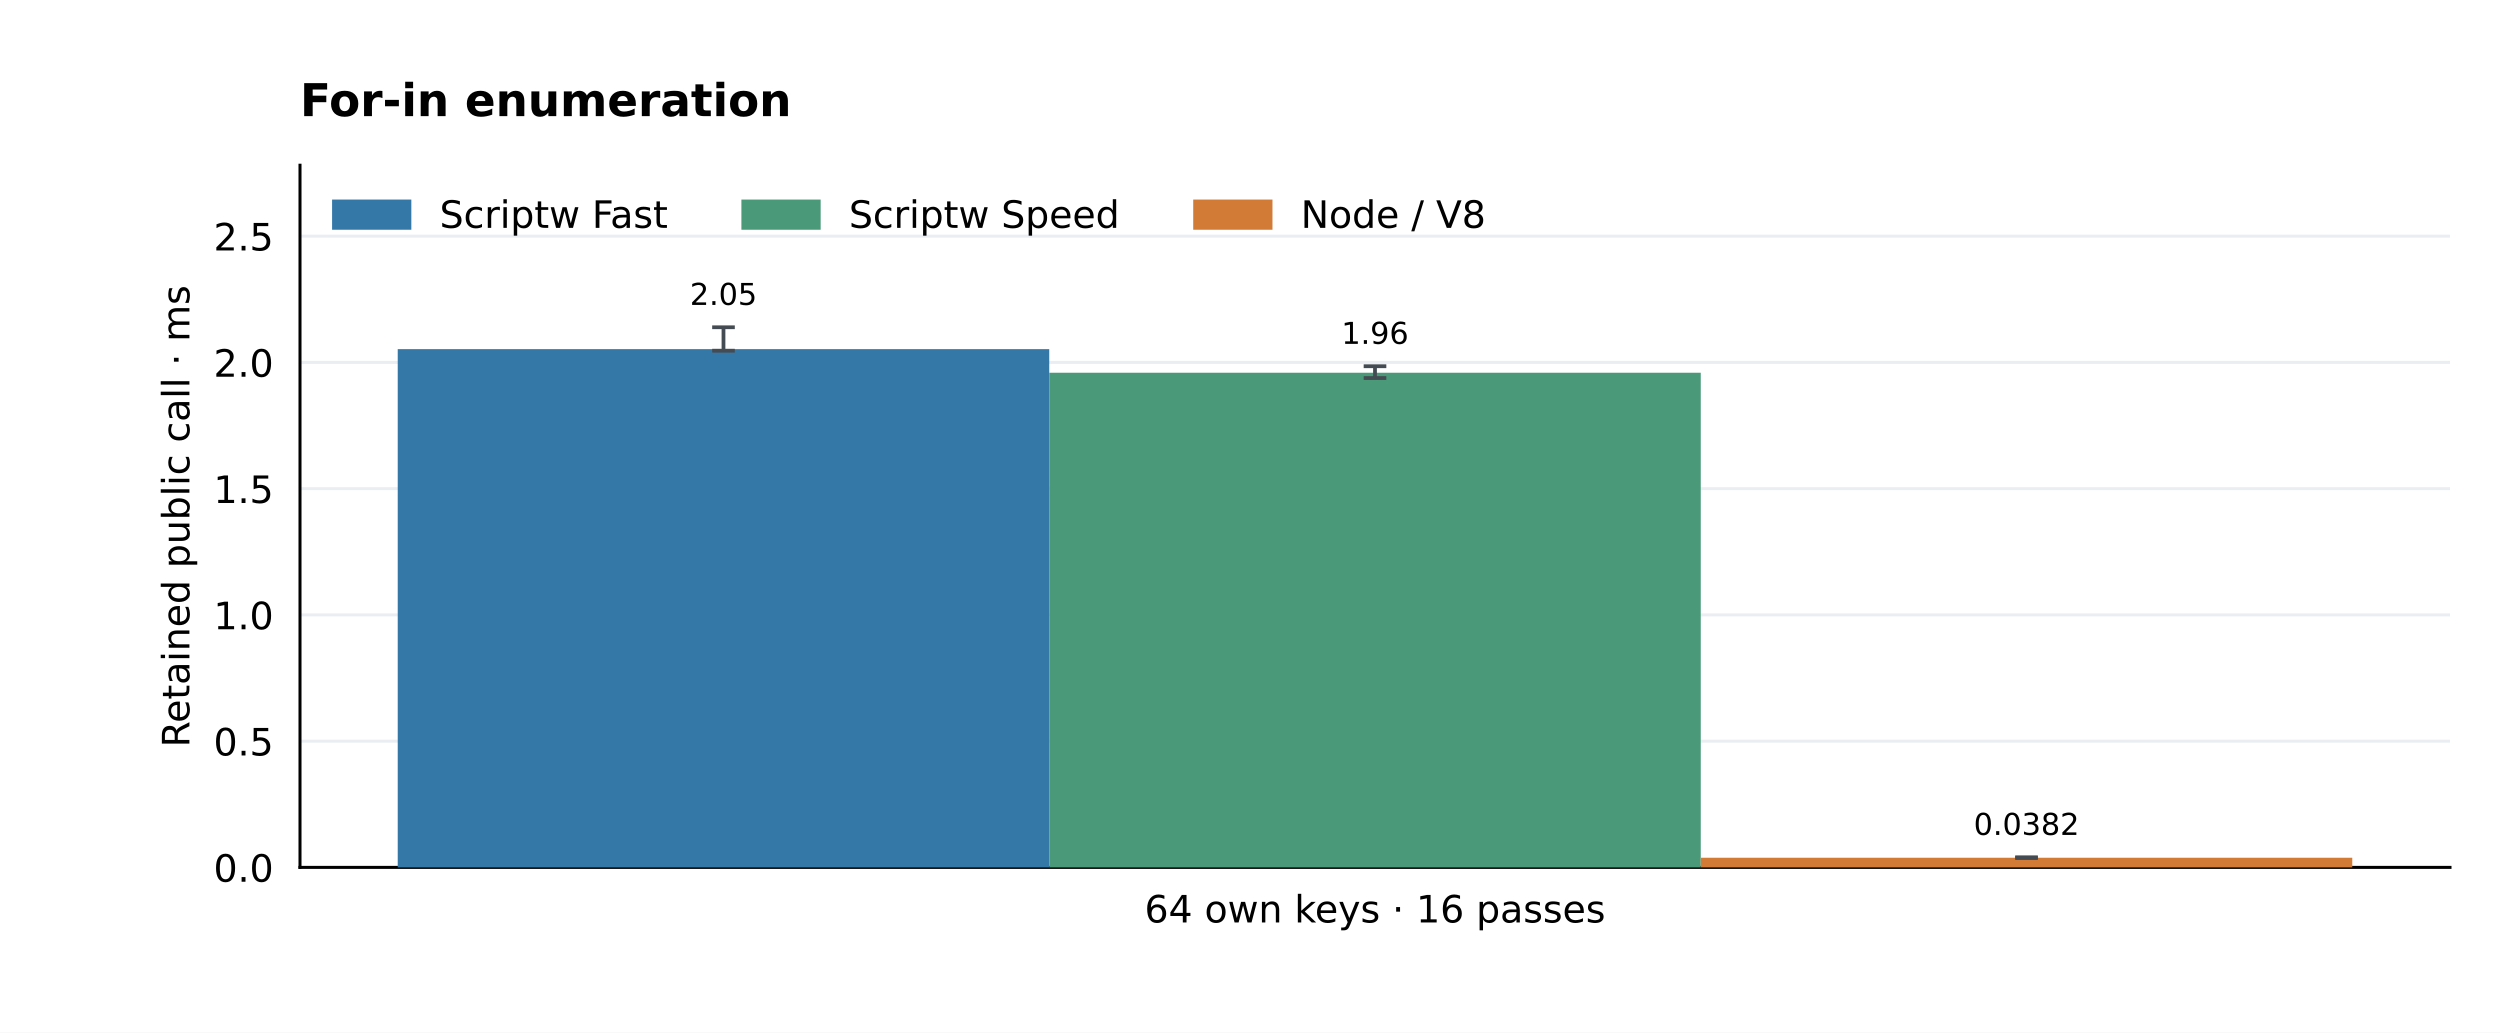
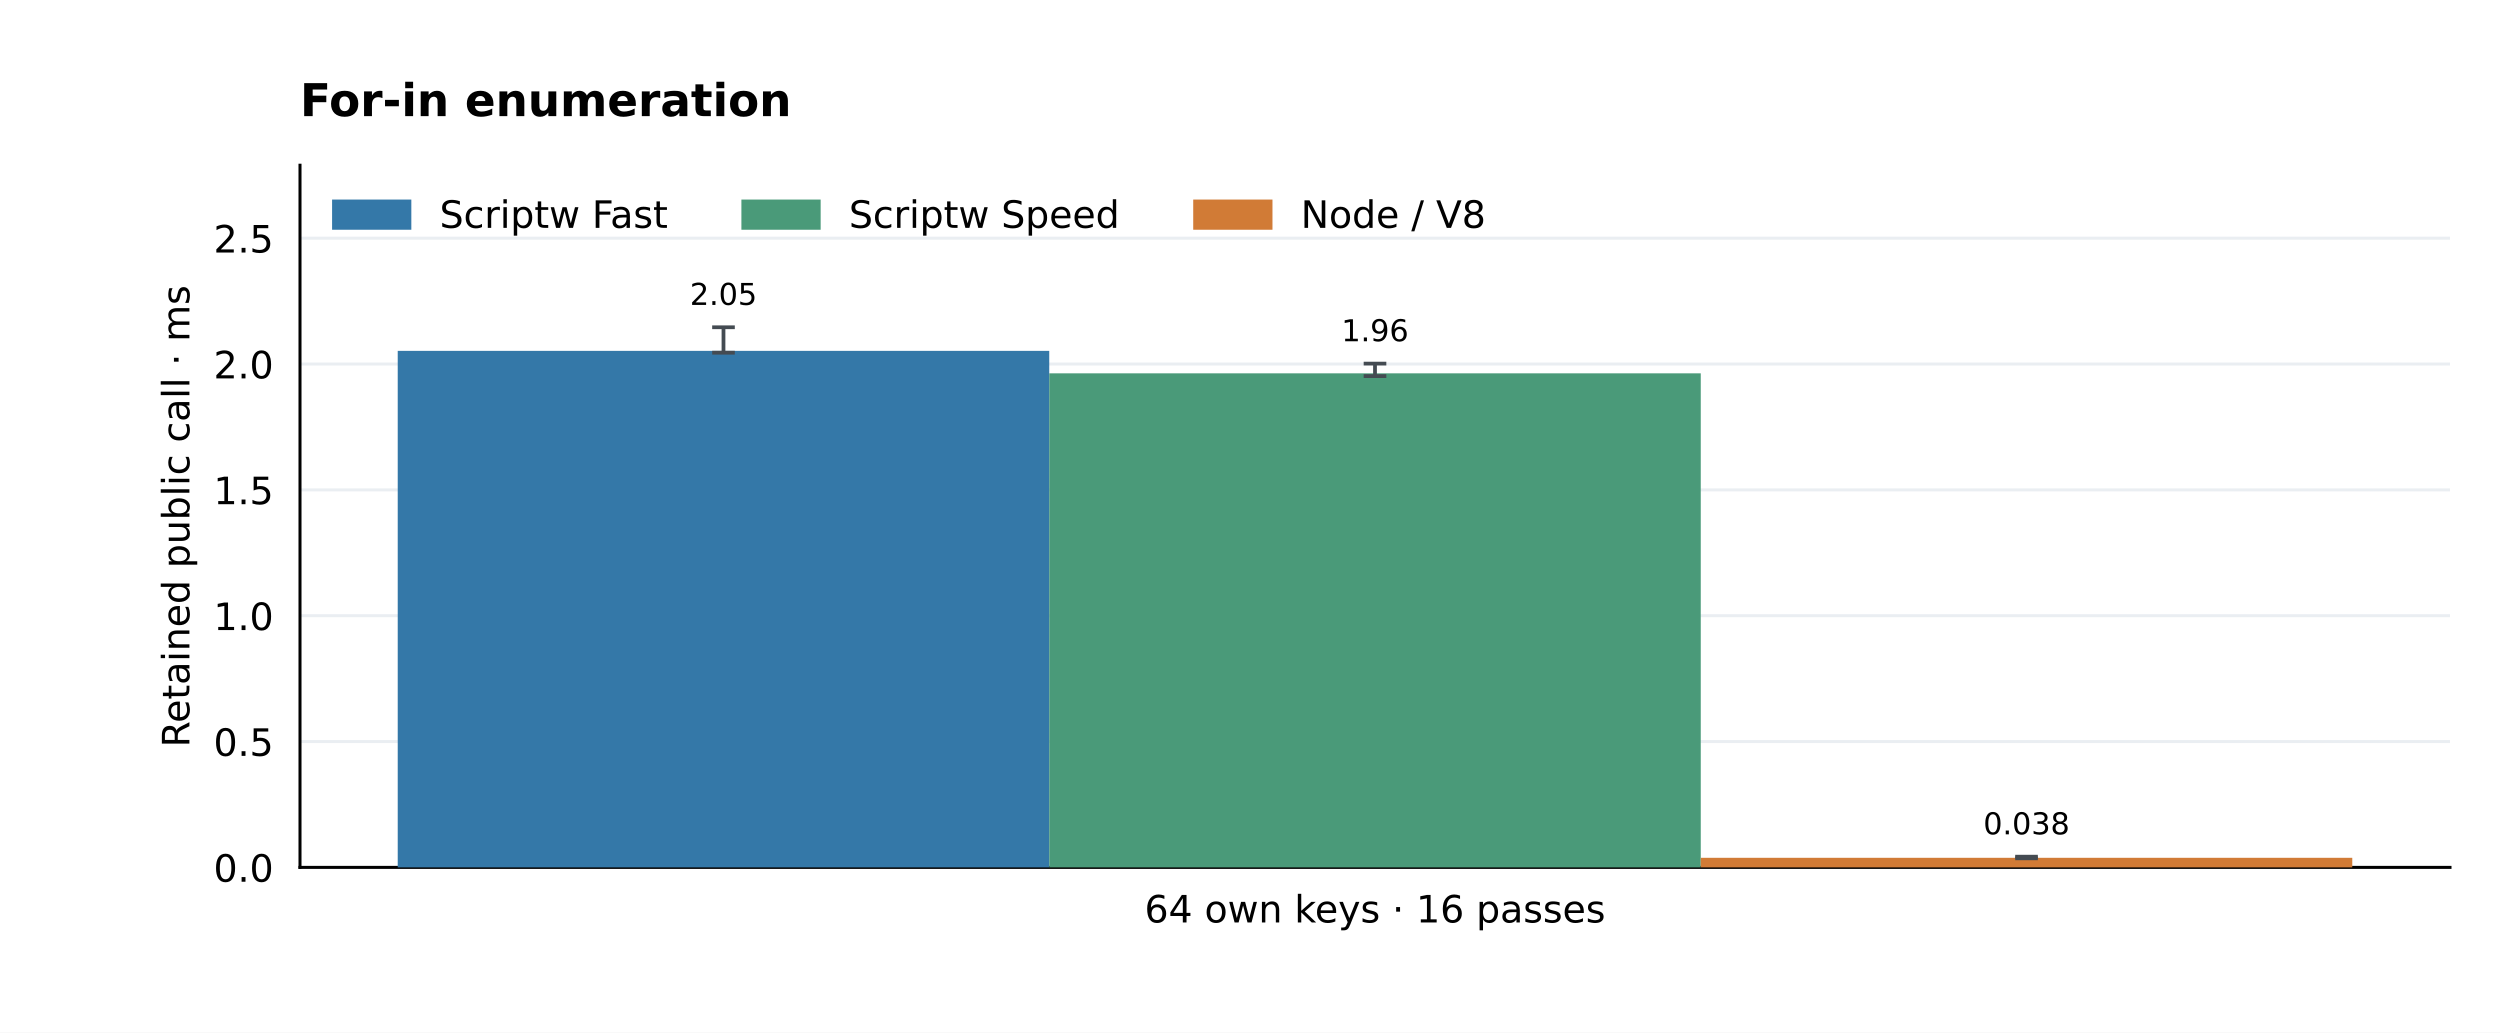
<svg xmlns="http://www.w3.org/2000/svg" xmlns:xlink="http://www.w3.org/1999/xlink" width="662.4pt" height="273.6pt" viewBox="0 0 662.4 273.6" version="1.1">
  <defs>
    <style type="text/css">*{stroke-linejoin: round; stroke-linecap: butt}</style>
  </defs>
  <g id="figure_1">
    <g id="patch_1">
      <path d="M 0 273.6 L 662.4 273.6 L 662.4 0 L 0 0 z " style="fill: #ffffff" />
    </g>
    <g id="axes_1">
      <g id="patch_2">
        <path d="M 79.488 229.824 L 649.152 229.824 L 649.152 43.776 L 79.488 43.776 z " style="fill: #ffffff" />
      </g>
      <g id="matplotlib.axis_1">
        <g id="xtick_1">
          <g id="line2d_1" />
          <g id="text_1">
            <text style="font-size: 10px; font-family: 'DejaVu Sans'; text-anchor: middle" x="364.32" y="244.422" transform="rotate(-0 364.32 244.4224)">64 own keys · 16 passes</text>
          </g>
        </g>
      </g>
      <g id="matplotlib.axis_2">
        <g id="ytick_1">
          <g id="line2d_2">
            <path d="M 79.488 229.824 L 649.152 229.824 " clip-path="url(#p608468b766)" style="fill: none; stroke: #eaeef2; stroke-width: 0.8; stroke-linecap: square" />
          </g>
          <g id="line2d_3" />
          <g id="text_2">
            <text style="font-size: 10px; font-family: 'DejaVu Sans'; text-anchor: end" x="72.488" y="233.623" transform="rotate(-0 72.488 233.6228)">0.0</text>
          </g>
        </g>
        <g id="ytick_2">
          <g id="line2d_4">
-             <path d="M 79.488 196.374 L 649.152 196.374 " clip-path="url(#p608468b766)" style="fill: none; stroke: #eaeef2; stroke-width: 0.8; stroke-linecap: square" />
+             <path d="M 79.488 196.482 L 649.152 196.482 " clip-path="url(#p608468b766)" style="fill: none; stroke: #eaeef2; stroke-width: 0.8; stroke-linecap: square" />
          </g>
          <g id="line2d_5" />
          <g id="text_3">
-             <text style="font-size: 10px; font-family: 'DejaVu Sans'; text-anchor: end" x="72.488" y="200.173" transform="rotate(-0 72.488 200.1726)">0.5</text>
+             <text style="font-size: 10px; font-family: 'DejaVu Sans'; text-anchor: end" x="72.488" y="200.28" transform="rotate(-0 72.488 200.2805)">0.5</text>
          </g>
        </g>
        <g id="ytick_3">
          <g id="line2d_6">
-             <path d="M 79.488 162.924 L 649.152 162.924 " clip-path="url(#p608468b766)" style="fill: none; stroke: #eaeef2; stroke-width: 0.8; stroke-linecap: square" />
+             <path d="M 79.488 163.139 L 649.152 163.139 " clip-path="url(#p608468b766)" style="fill: none; stroke: #eaeef2; stroke-width: 0.8; stroke-linecap: square" />
          </g>
          <g id="line2d_7" />
          <g id="text_4">
-             <text style="font-size: 10px; font-family: 'DejaVu Sans'; text-anchor: end" x="72.488" y="166.722" transform="rotate(-0 72.488 166.7224)">1.0</text>
+             <text style="font-size: 10px; font-family: 'DejaVu Sans'; text-anchor: end" x="72.488" y="166.938" transform="rotate(-0 72.488 166.9381)">1.0</text>
          </g>
        </g>
        <g id="ytick_4">
          <g id="line2d_8">
-             <path d="M 79.488 129.473 L 649.152 129.473 " clip-path="url(#p608468b766)" style="fill: none; stroke: #eaeef2; stroke-width: 0.8; stroke-linecap: square" />
+             <path d="M 79.488 129.797 L 649.152 129.797 " clip-path="url(#p608468b766)" style="fill: none; stroke: #eaeef2; stroke-width: 0.8; stroke-linecap: square" />
          </g>
          <g id="line2d_9" />
          <g id="text_5">
-             <text style="font-size: 10px; font-family: 'DejaVu Sans'; text-anchor: end" x="72.488" y="133.272" transform="rotate(-0 72.488 133.2722)">1.5</text>
+             <text style="font-size: 10px; font-family: 'DejaVu Sans'; text-anchor: end" x="72.488" y="133.596" transform="rotate(-0 72.488 133.5958)">1.5</text>
          </g>
        </g>
        <g id="ytick_5">
          <g id="line2d_10">
-             <path d="M 79.488 96.023 L 649.152 96.023 " clip-path="url(#p608468b766)" style="fill: none; stroke: #eaeef2; stroke-width: 0.8; stroke-linecap: square" />
+             <path d="M 79.488 96.455 L 649.152 96.455 " clip-path="url(#p608468b766)" style="fill: none; stroke: #eaeef2; stroke-width: 0.8; stroke-linecap: square" />
          </g>
          <g id="line2d_11" />
          <g id="text_6">
-             <text style="font-size: 10px; font-family: 'DejaVu Sans'; text-anchor: end" x="72.488" y="99.822" transform="rotate(-0 72.488 99.82199)">2.0</text>
+             <text style="font-size: 10px; font-family: 'DejaVu Sans'; text-anchor: end" x="72.488" y="100.253" transform="rotate(-0 72.488 100.2534)">2.0</text>
          </g>
        </g>
        <g id="ytick_6">
          <g id="line2d_12">
-             <path d="M 79.488 62.573 L 649.152 62.573 " clip-path="url(#p608468b766)" style="fill: none; stroke: #eaeef2; stroke-width: 0.8; stroke-linecap: square" />
+             <path d="M 79.488 63.112 L 649.152 63.112 " clip-path="url(#p608468b766)" style="fill: none; stroke: #eaeef2; stroke-width: 0.8; stroke-linecap: square" />
          </g>
          <g id="line2d_13" />
          <g id="text_7">
-             <text style="font-size: 10px; font-family: 'DejaVu Sans'; text-anchor: end" x="72.488" y="66.372" transform="rotate(-0 72.488 66.37178)">2.5</text>
+             <text style="font-size: 10px; font-family: 'DejaVu Sans'; text-anchor: end" x="72.488" y="66.911" transform="rotate(-0 72.488 66.91106)">2.5</text>
          </g>
        </g>
        <g id="text_8">
          <text style="font-size: 10px; font-family: 'DejaVu Sans'; text-anchor: middle" x="50.183" y="136.8" transform="rotate(-90 50.18253 136.8)">Retained public call · ms</text>
        </g>
      </g>
      <g id="patch_3">
        <path d="M 79.488 229.824 L 79.488 43.776 " style="fill: none; stroke: #000000; stroke-width: 0.8; stroke-linejoin: miter; stroke-linecap: square" />
      </g>
      <g id="patch_4">
        <path d="M 79.488 229.824 L 649.152 229.824 " style="fill: none; stroke: #000000; stroke-width: 0.8; stroke-linejoin: miter; stroke-linecap: square" />
      </g>
      <g id="patch_5">
-         <path d="M 105.382 229.824 L 278.007 229.824 L 278.007 92.512 L 105.382 92.512 z " clip-path="url(#p608468b766)" style="fill: #3478a8" />
+         <path d="M 105.382 229.824 L 278.007 229.824 L 278.007 92.958 L 105.382 92.958 z " clip-path="url(#p608468b766)" style="fill: #3478a8" />
      </g>
      <g id="text_9">
        <text style="font-size: 8px; font-family: 'DejaVu Sans'; text-anchor: middle" x="191.695" y="80.788" transform="rotate(-0 191.6945 80.78828)">2.05</text>
      </g>
      <g id="patch_6">
-         <path d="M 278.007 229.824 L 450.633 229.824 L 450.633 98.751 L 278.007 98.751 z " clip-path="url(#p608468b766)" style="fill: #4a9a79" />
+         <path d="M 278.007 229.824 L 450.633 229.824 L 450.633 98.912 L 278.007 98.912 z " clip-path="url(#p608468b766)" style="fill: #4a9a79" />
      </g>
      <g id="text_10">
-         <text style="font-size: 8px; font-family: 'DejaVu Sans'; text-anchor: middle" x="364.32" y="91.114" transform="rotate(-0 364.32 91.11389)">1.96</text>
+         <text style="font-size: 8px; font-family: 'DejaVu Sans'; text-anchor: middle" x="364.32" y="90.417" transform="rotate(-0 364.32 90.41708)">1.96</text>
      </g>
      <g id="patch_7">
-         <path d="M 450.633 229.824 L 623.258 229.824 L 623.258 227.268 L 450.633 227.268 z " clip-path="url(#p608468b766)" style="fill: #d17b36" />
+         <path d="M 450.633 229.824 L 623.258 229.824 L 623.258 227.291 L 450.633 227.291 z " clip-path="url(#p608468b766)" style="fill: #d17b36" />
      </g>
      <g id="text_11">
-         <text style="font-size: 8px; font-family: 'DejaVu Sans'; text-anchor: middle" x="536.945" y="221.222" transform="rotate(-0 536.9455 221.2224)">0.0382</text>
+         <text style="font-size: 8px; font-family: 'DejaVu Sans'; text-anchor: middle" x="536.945" y="221.065" transform="rotate(-0 536.9455 221.0653)">0.038</text>
      </g>
      <g id="text_12">
        <text style="font-weight: 700; font-size: 12px; font-family: 'DejaVu Sans'; text-anchor: start" x="79.488" y="30.776" transform="rotate(-0 79.488 30.776)">For-in enumeration</text>
      </g>
      <g id="LineCollection_1">
-         <path d="M 191.695 92.918 L 191.695 86.71 " clip-path="url(#p608468b766)" style="fill: none; stroke: #444b52" />
+         <path d="M 191.695 93.449 L 191.695 86.71 " clip-path="url(#p608468b766)" style="fill: none; stroke: #444b52" />
      </g>
      <g id="line2d_14">
        <defs>
          <path id="mab82f154cf" d="M 3 0 L -3 -0 " style="stroke: #444b52" />
        </defs>
        <g clip-path="url(#p608468b766)">
-           <use xlink:href="#mab82f154cf" x="191.695" y="92.918" style="fill: #1f77b4; stroke: #444b52" />
+           <use xlink:href="#mab82f154cf" x="191.695" y="93.449" style="fill: #1f77b4; stroke: #444b52" />
        </g>
      </g>
      <g id="line2d_15">
        <g clip-path="url(#p608468b766)">
          <use xlink:href="#mab82f154cf" x="191.695" y="86.71" style="fill: #1f77b4; stroke: #444b52" />
        </g>
      </g>
      <g id="LineCollection_2">
-         <path d="M 364.32 100.159 L 364.32 97.036 " clip-path="url(#p608468b766)" style="fill: none; stroke: #444b52" />
+         <path d="M 364.32 99.648 L 364.32 96.339 " clip-path="url(#p608468b766)" style="fill: none; stroke: #444b52" />
      </g>
      <g id="line2d_16">
        <g clip-path="url(#p608468b766)">
-           <use xlink:href="#mab82f154cf" x="364.32" y="100.159" style="fill: #1f77b4; stroke: #444b52" />
+           <use xlink:href="#mab82f154cf" x="364.32" y="99.648" style="fill: #1f77b4; stroke: #444b52" />
        </g>
      </g>
      <g id="line2d_17">
        <g clip-path="url(#p608468b766)">
-           <use xlink:href="#mab82f154cf" x="364.32" y="97.036" style="fill: #1f77b4; stroke: #444b52" />
+           <use xlink:href="#mab82f154cf" x="364.32" y="96.339" style="fill: #1f77b4; stroke: #444b52" />
        </g>
      </g>
      <g id="LineCollection_3">
-         <path d="M 536.945 227.345 L 536.945 227.144 " clip-path="url(#p608468b766)" style="fill: none; stroke: #444b52" />
+         <path d="M 536.945 227.423 L 536.945 226.987 " clip-path="url(#p608468b766)" style="fill: none; stroke: #444b52" />
      </g>
      <g id="line2d_18">
        <g clip-path="url(#p608468b766)">
-           <use xlink:href="#mab82f154cf" x="536.945" y="227.345" style="fill: #1f77b4; stroke: #444b52" />
+           <use xlink:href="#mab82f154cf" x="536.945" y="227.423" style="fill: #1f77b4; stroke: #444b52" />
        </g>
      </g>
      <g id="line2d_19">
        <g clip-path="url(#p608468b766)">
-           <use xlink:href="#mab82f154cf" x="536.945" y="227.144" style="fill: #1f77b4; stroke: #444b52" />
+           <use xlink:href="#mab82f154cf" x="536.945" y="226.987" style="fill: #1f77b4; stroke: #444b52" />
        </g>
      </g>
      <g id="legend_1">
        <g id="patch_8">
          <path d="M 88.488 60.374 L 108.488 60.374 L 108.488 53.374 L 88.488 53.374 z " style="fill: #3478a8; stroke: #3478a8; stroke-linejoin: miter" />
        </g>
        <g id="text_13">
          <text style="font-size: 10px; font-family: 'DejaVu Sans'; text-anchor: start" x="116.488" y="60.374" transform="rotate(-0 116.488 60.37444)">Scriptw Fast</text>
        </g>
        <g id="patch_9">
          <path d="M 196.941 60.374 L 216.941 60.374 L 216.941 53.374 L 196.941 53.374 z " style="fill: #4a9a79; stroke: #4a9a79; stroke-linejoin: miter" />
        </g>
        <g id="text_14">
          <text style="font-size: 10px; font-family: 'DejaVu Sans'; text-anchor: start" x="224.941" y="60.374" transform="rotate(-0 224.9411 60.37444)">Scriptw Speed</text>
        </g>
        <g id="patch_10">
          <path d="M 316.654 60.374 L 336.654 60.374 L 336.654 53.374 L 316.654 53.374 z " style="fill: #d17b36; stroke: #d17b36; stroke-linejoin: miter" />
        </g>
        <g id="text_15">
          <text style="font-size: 10px; font-family: 'DejaVu Sans'; text-anchor: start" x="344.654" y="60.374" transform="rotate(-0 344.6536 60.37444)">Node / V8</text>
        </g>
      </g>
    </g>
  </g>
  <defs>
    <clipPath id="p608468b766">
      <rect x="79.488" y="43.776" width="569.664" height="186.048" />
    </clipPath>
  </defs>
</svg>
